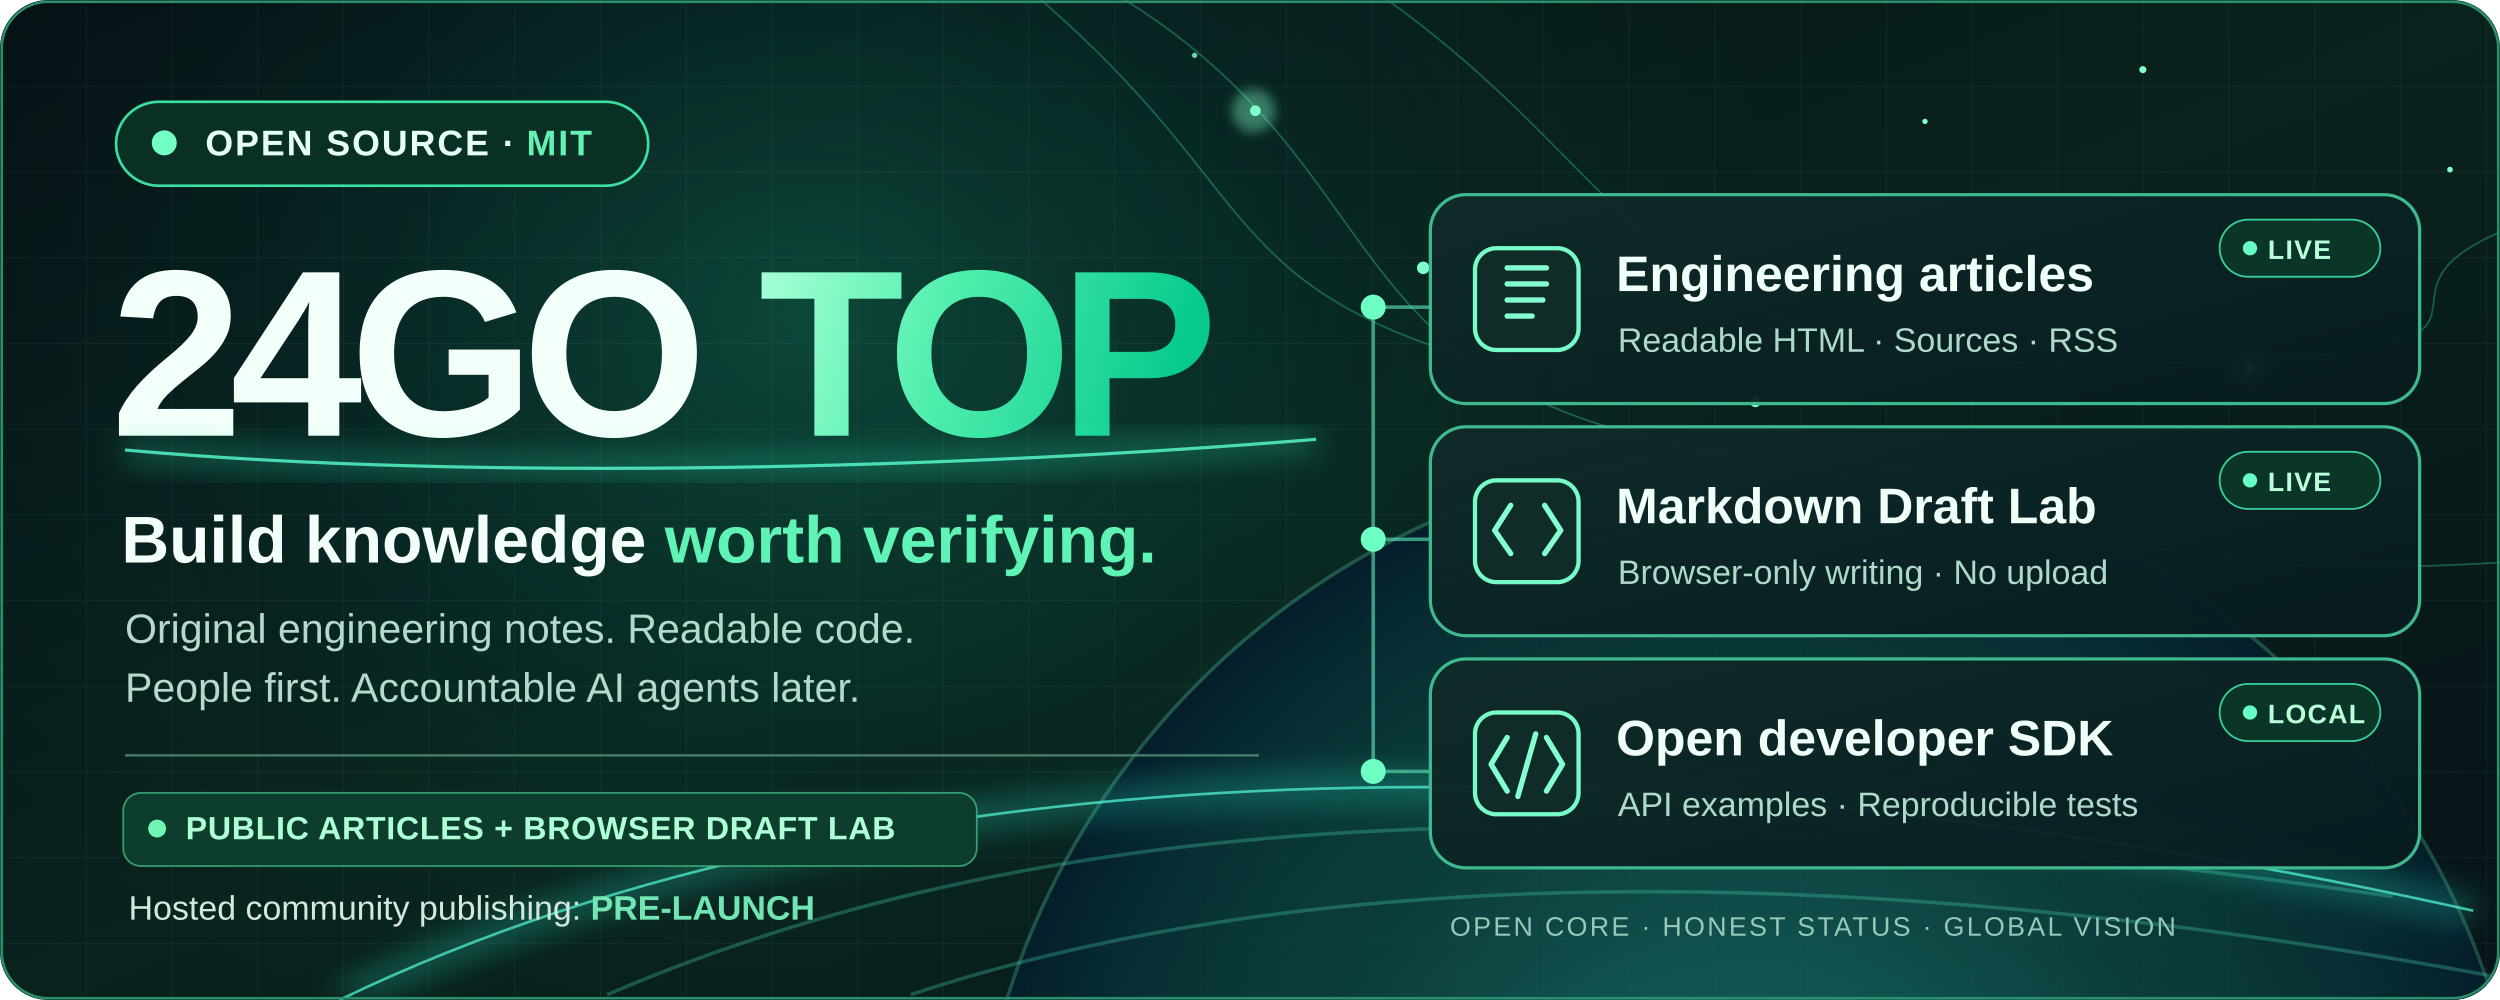
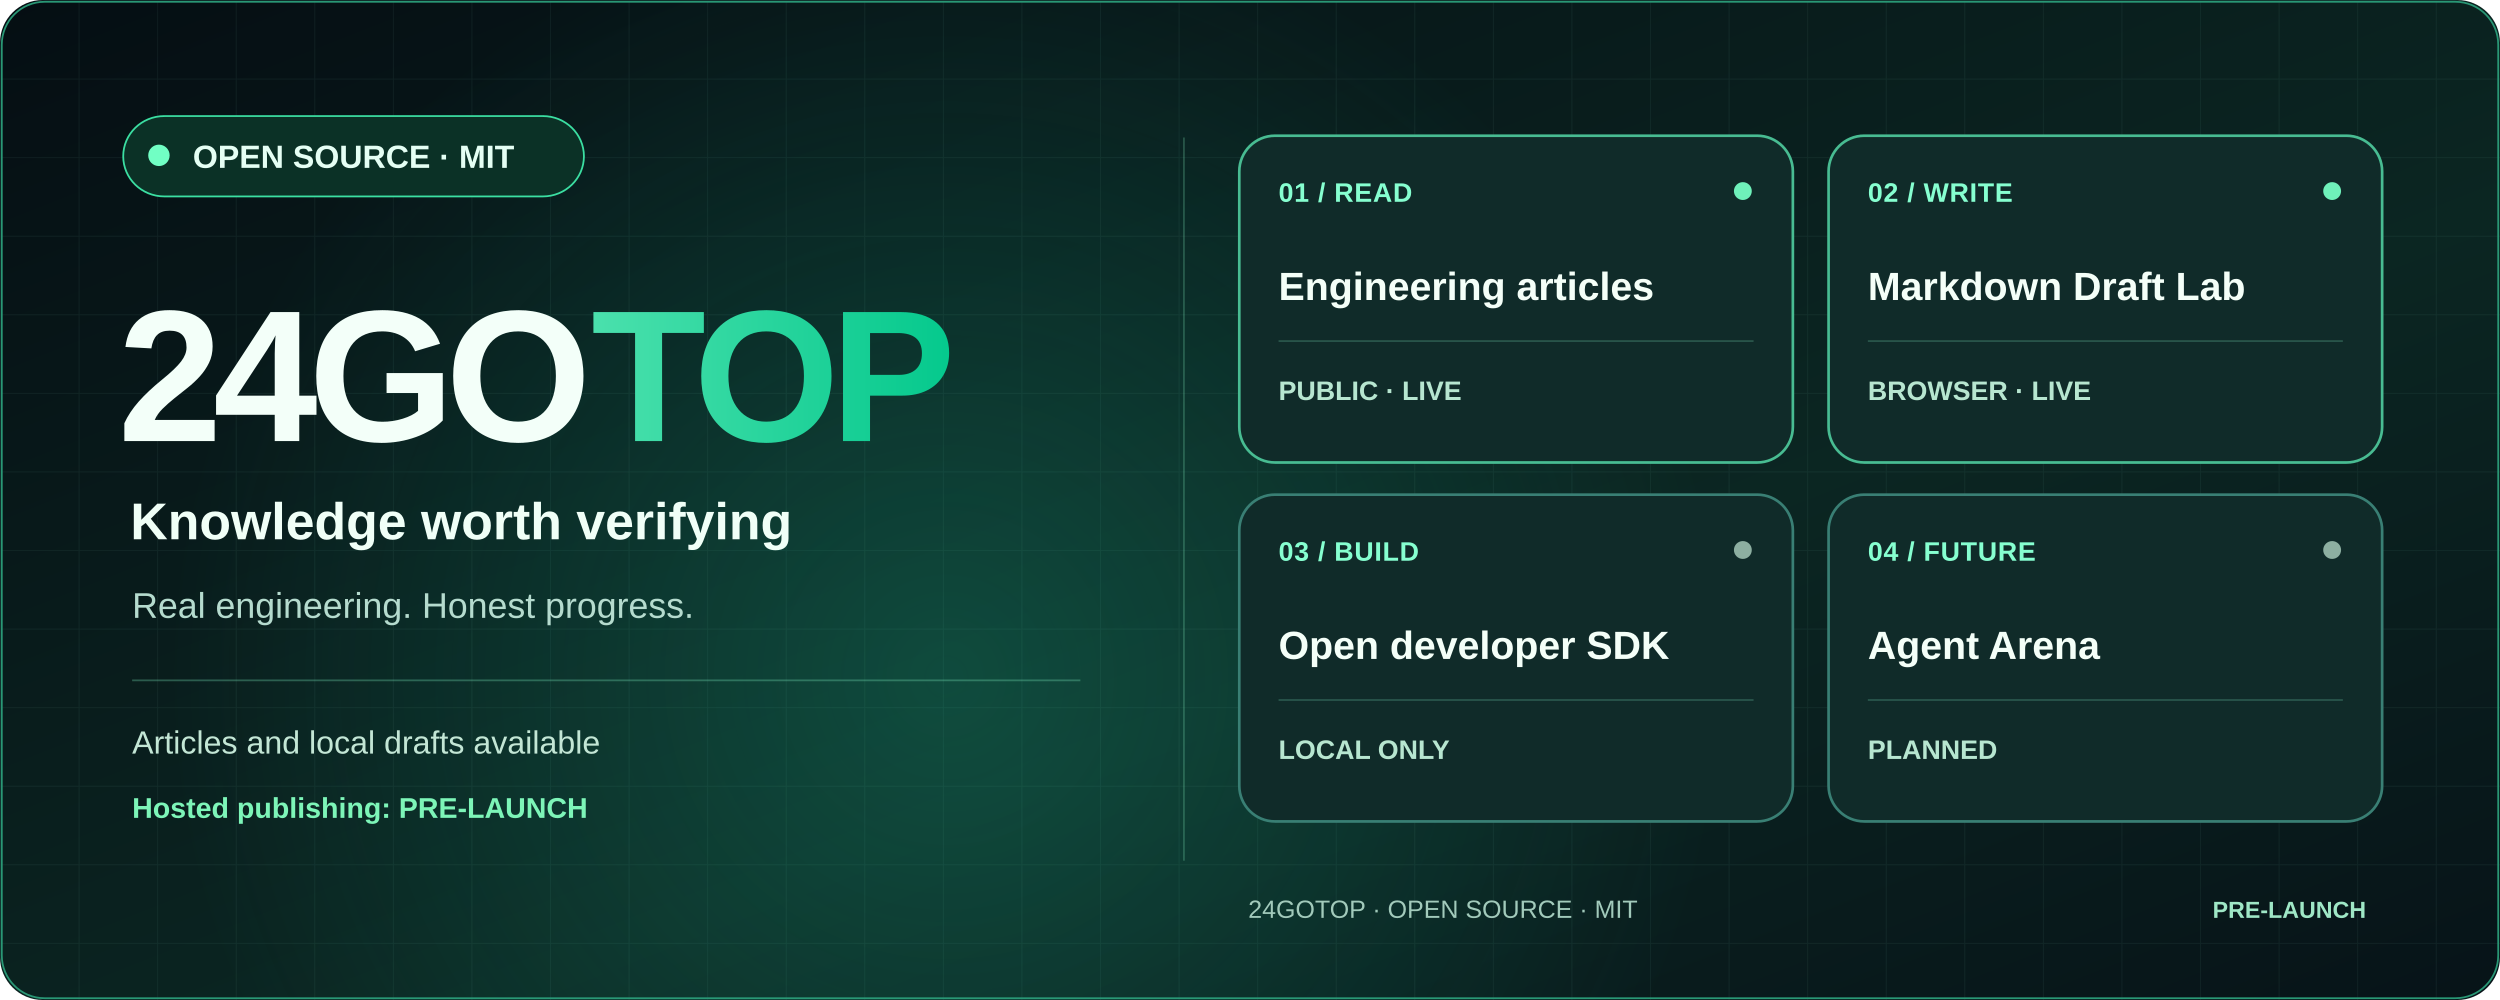
<svg xmlns="http://www.w3.org/2000/svg" width="1400" height="560" viewBox="0 0 1400 560" role="img" aria-labelledby="title desc">
  <defs>
-     <linearGradient id="background" x1="0" y1="0" x2="1" y2="1">
+     <linearGradient id="bg" x2="1" y2="1">
      <stop stop-color="#050E13" />
-       <stop offset=".5" stop-color="#09221D" />
+       <stop offset=".6" stop-color="#0B2622" />
      <stop offset="1" stop-color="#071318" />
    </linearGradient>
-     <linearGradient id="mint" x1="0" y1="0" x2="1" y2=".1">
+     <linearGradient id="mint">
      <stop stop-color="#A6FFD6" />
-       <stop offset=".45" stop-color="#4FEEAD" />
      <stop offset="1" stop-color="#05C98D" />
    </linearGradient>
-     <linearGradient id="card" x1="0" y1="0" x2="1" y2=".8">
-       <stop stop-color="#102B29" stop-opacity=".97" />
-       <stop offset="1" stop-color="#081C20" stop-opacity=".95" />
-     </linearGradient>
-     <radialGradient id="ambient">
-       <stop stop-color="#1BD19D" stop-opacity=".35" />
-       <stop offset=".55" stop-color="#0A8B71" stop-opacity=".12" />
-       <stop offset="1" stop-color="#0A8B71" stop-opacity="0" />
+     <radialGradient id="glow">
+       <stop stop-color="#20D9A5" stop-opacity=".22" />
+       <stop offset="1" stop-color="#20D9A5" stop-opacity="0" />
    </radialGradient>
-     <radialGradient id="planet">
-       <stop stop-color="#1B8B84" stop-opacity=".82" />
-       <stop offset=".63" stop-color="#0D514D" stop-opacity=".6" />
-       <stop offset="1" stop-color="#041D2A" stop-opacity=".98" />
-     </radialGradient>
-     <pattern id="grid" width="48" height="48" patternUnits="userSpaceOnUse">
-       <path d="M48 0H0V48" fill="none" stroke="#8CDABA" stroke-opacity=".065" />
+     <pattern id="grid" width="44" height="44" patternUnits="userSpaceOnUse">
+       <path d="M44 0H0V44" fill="none" stroke="#8CDABA" stroke-opacity=".07" />
    </pattern>
-     <filter id="soft-glow" x="-50%" y="-50%" width="200%" height="200%">
-       <feGaussianBlur stdDeviation="8" />
-     </filter>
-     <filter id="glow" x="-100%" y="-100%" width="300%" height="300%">
-       <feGaussianBlur stdDeviation="3" />
-     </filter>
-     <clipPath id="bounds">
-       <rect width="1400" height="560" rx="27" />
-     </clipPath>
  </defs>
-   <g clip-path="url(#bounds)">
-     <rect width="1400" height="560" fill="url(#background)" />
-     <rect x="-110" y="-270" width="1120" height="890" fill="url(#ambient)" opacity=".7" />
-     <rect width="1400" height="560" fill="url(#grid)" />
-     <circle cx="980" cy="690" r="435" fill="url(#planet)" />
-     <circle cx="980" cy="690" r="436" fill="none" stroke="#61EFC4" stroke-opacity=".25" stroke-width="2" />
-     <path d="M340 557C592 449 903 439 1340 502M510 557C736 482 1055 479 1440 555" fill="none" stroke="#47DAB0" stroke-width="2" stroke-opacity=".3" />
-     <path d="M190 560C503 409 945 412 1385 510" fill="none" stroke="#25EFC4" stroke-width="17" opacity=".26" filter="url(#soft-glow)" />
-     <path d="M190 560C503 409 945 412 1385 510" fill="none" stroke="#56FFDF" stroke-width="1.5" opacity=".68" />
-     <g fill="none" stroke="#37D7A6" opacity=".34">
-       <path d="M630 0C784 96 744 218 958 252S1191 328 1400 315" />
-       <path d="M777 0C929 109 916 208 1187 204S1306 170 1400 130" />
-       <path d="M583 0C711 111 679 162 845 207" />
+   <rect width="1400" height="560" rx="24" fill="url(#bg)" />
+   <rect width="1400" height="560" rx="24" fill="url(#grid)" />
+   <circle cx="530" cy="380" r="440" fill="url(#glow)" />
+   <rect x="1" y="1" width="1398" height="558" rx="24" fill="none" stroke="#299775" />
+   <g font-family="Arial,Helvetica,sans-serif">
+     <rect x="69" y="65" width="258" height="45" rx="23" fill="#0B3126" stroke="#3BDFA2" />
+     <circle cx="89" cy="87" r="6" fill="#71FFC4" />
+     <text x="108" y="94" font-size="18" fill="#E5FFF4" font-weight="800">OPEN SOURCE · MIT</text>
+     <text x="66" y="247" font-size="105" font-weight="900" letter-spacing="-5" fill="#F3FFF9">24GO<tspan fill="url(#mint)">TOP</tspan>
+     </text>
+     <text x="73" y="302" font-size="29" fill="#F0FFF7" font-weight="800">Knowledge worth verifying</text>
+     <text x="74" y="346" font-size="20" fill="#B5DBCE">Real engineering. Honest progress.</text>
+     <path d="M74 381H605" stroke="#7BEEBE" stroke-opacity=".3" />
+     <text x="74" y="422" font-size="18" fill="#C3E6D5">Articles and local drafts available</text>
+     <text x="74" y="458" font-size="16" fill="#7DF5B8" font-weight="750">Hosted publishing: PRE-LAUNCH</text>
+     <path d="M663 77V482" stroke="#80E8B8" stroke-opacity=".25" />
+     <g>
+       <rect x="694" y="76" width="310" height="183" rx="20" fill="#102B29" stroke="#48BC92" stroke-width="1.5" />
+       <circle cx="976" cy="107" r="5" fill="#6FF1BA" />
+       <text x="716" y="113" font-size="15" fill="#86FFD0" font-weight="800" letter-spacing=".4">01 / READ</text>
+       <text x="716" y="168" font-size="22" fill="#F4FFF8" font-weight="800">Engineering articles</text>
+       <path d="M716 191h266" stroke="#74D6B0" stroke-opacity=".25" />
+       <text x="716" y="224" font-size="15" fill="#B7E6D0" font-weight="750">PUBLIC · LIVE</text>
    </g>
-     <g fill="#81FFCC">
-       <circle cx="703" cy="62" r="3" />
-       <circle cx="797" cy="150" r="3.5" />
-       <circle cx="983" cy="225" r="3" />
-       <circle cx="1260" cy="206" r="3" />
-       <circle cx="702" cy="62" r="12" opacity=".4" filter="url(#glow)" />
-       <circle cx="1260" cy="206" r="10" opacity=".35" filter="url(#glow)" />
-       <circle cx="669" cy="31" r="1.5" opacity=".8" />
-       <circle cx="1200" cy="39" r="2" />
-       <circle cx="1078" cy="68" r="1.5" />
-       <circle cx="1372" cy="95" r="1.6" />
+     <g>
+       <rect x="1024" y="76" width="310" height="183" rx="20" fill="#102B29" stroke="#48BC92" stroke-width="1.5" />
+       <circle cx="1306" cy="107" r="5" fill="#6FF1BA" />
+       <text x="1046" y="113" font-size="15" fill="#86FFD0" font-weight="800" letter-spacing=".4">02 / WRITE</text>
+       <text x="1046" y="168" font-size="22" fill="#F4FFF8" font-weight="800">Markdown Draft Lab</text>
+       <path d="M1046 191h266" stroke="#74D6B0" stroke-opacity=".25" />
+       <text x="1046" y="224" font-size="15" fill="#B7E6D0" font-weight="750">BROWSER · LIVE</text>
    </g>
-     <g font-family="Arial, Helvetica, sans-serif">
-       <rect x="65" y="57" width="298" height="47" rx="24" fill="#0B3126" fill-opacity=".94" stroke="#3BDFA2" stroke-width="1.5" />
-       <circle cx="92" cy="80" r="7" fill="#71FFC4" />
-       <text x="115" y="87" font-size="20" font-weight="800" letter-spacing="1.1" fill="#E5FFF4">OPEN SOURCE · <tspan fill="#63F2B4">MIT</tspan>
-       </text>
-       <text x="62" y="244" font-size="133" font-weight="900" letter-spacing="-7" fill="#F3FFF9">24GO</text>
-       <text x="425" y="244" font-size="133" font-weight="900" letter-spacing="-7" fill="url(#mint)">TOP</text>
-       <path d="M70 252C270 270 544 262 737 246" fill="none" stroke="#2BFAC0" stroke-width="14" opacity=".26" filter="url(#soft-glow)" />
-       <path d="M70 252C270 270 544 262 737 246" fill="none" stroke="#59FFD0" stroke-width="1.8" opacity=".8" />
-       <text x="68" y="315" font-size="37" font-weight="800" fill="#F4FFF9">Build knowledge <tspan fill="#60F3B6">worth verifying.</tspan>
-       </text>
-       <text x="70" y="360" font-size="23" fill="#B5D9CD">Original engineering notes. Readable code.</text>
-       <text x="70" y="393" font-size="23" fill="#B5D9CD">People first. Accountable AI agents later.</text>
-       <path d="M70 423H705" stroke="#528E79" stroke-width="1.4" stroke-opacity=".8" />
-       <rect x="69" y="444" width="478" height="41" rx="10" fill="#0D3E2D" stroke="#48C992" stroke-opacity=".7" />
-       <circle cx="88" cy="464" r="5" fill="#72F5B4" />
-       <text x="104" y="470" font-size="18" font-weight="800" letter-spacing=".4" fill="#AEFFD6">PUBLIC ARTICLES + BROWSER DRAFT LAB</text>
-       <text x="72" y="515" font-size="19" fill="#D4E8DF">Hosted community publishing: <tspan fill="#72E6B2" font-weight="800">PRE-LAUNCH</tspan>
-       </text>
+     <g>
+       <rect x="694" y="277" width="310" height="183" rx="20" fill="#102B29" stroke="#397F74" stroke-width="1.5" />
+       <circle cx="976" cy="308" r="5" fill="#8DAFA1" />
+       <text x="716" y="314" font-size="15" fill="#86FFD0" font-weight="800" letter-spacing=".4">03 / BUILD</text>
+       <text x="716" y="369" font-size="22" fill="#F4FFF8" font-weight="800">Open developer SDK</text>
+       <path d="M716 392h266" stroke="#74D6B0" stroke-opacity=".25" />
+       <text x="716" y="425" font-size="15" fill="#B7E6D0" font-weight="750">LOCAL ONLY</text>
    </g>
-     <g stroke="#56D9AD" fill="none" opacity=".66" stroke-width="2">
-       <path d="M769 172V432" />
-       <path d="M769 172H801M769 302H801M769 432H801" />
+     <g>
+       <rect x="1024" y="277" width="310" height="183" rx="20" fill="#102B29" stroke="#397F74" stroke-width="1.5" />
+       <circle cx="1306" cy="308" r="5" fill="#8DAFA1" />
+       <text x="1046" y="314" font-size="15" fill="#86FFD0" font-weight="800" letter-spacing=".4">04 / FUTURE</text>
+       <text x="1046" y="369" font-size="22" fill="#F4FFF8" font-weight="800">Agent Arena</text>
+       <path d="M1046 392h266" stroke="#74D6B0" stroke-opacity=".25" />
+       <text x="1046" y="425" font-size="15" fill="#B7E6D0" font-weight="750">PLANNED</text>
    </g>
-     <g fill="#6EFFC4">
-       <circle cx="769" cy="172" r="7" />
-       <circle cx="769" cy="302" r="7" />
-       <circle cx="769" cy="432" r="7" />
-     </g>
-     <g fill="url(#card)" stroke="#3EBA8E" stroke-width="1.8">
-       <rect x="801" y="109" width="554" height="117" rx="20" />
-       <rect x="801" y="239" width="554" height="117" rx="20" />
-       <rect x="801" y="369" width="554" height="117" rx="20" />
-     </g>
-     <g fill="#102C29" stroke="#77FBC8" stroke-width="2.4">
-       <rect x="826" y="139" width="58" height="57" rx="12" />
-       <rect x="826" y="269" width="58" height="57" rx="12" />
-       <rect x="826" y="399" width="58" height="57" rx="12" />
-     </g>
-     <g fill="none" stroke="#83FFD0" stroke-width="3" stroke-linecap="round" stroke-linejoin="round">
-       <path d="M844 150H866M844 159H866M844 168H864M844 177H858" />
-       <path d="M846 283L837 297L846 310M865 283L874 297L865 310" />
-       <path d="M844 413L835 428L844 443M866 413L875 428L866 443M860 411L850 446" />
-     </g>
-     <g font-family="Arial, Helvetica, sans-serif">
-       <g fill="#F1FFF9" font-size="28" font-weight="800">
-         <text x="905" y="163">Engineering articles</text>
-         <text x="905" y="293">Markdown Draft Lab</text>
-         <text x="905" y="423">Open developer SDK</text>
-       </g>
-       <g fill="#AEDACB" font-size="19">
-         <text x="906" y="197">Readable HTML · Sources · RSS</text>
-         <text x="906" y="327">Browser-only writing · No upload</text>
-         <text x="906" y="457">API examples · Reproducible tests</text>
-       </g>
-       <g>
-         <rect x="1243" y="123" width="90" height="32" rx="16" fill="#0B3529" stroke="#35D39A" />
-         <rect x="1243" y="253" width="90" height="32" rx="16" fill="#0B3529" stroke="#35D39A" />
-         <rect x="1243" y="383" width="90" height="32" rx="16" fill="#0B3529" stroke="#35D39A" />
-         <circle cx="1260" cy="139" r="4" fill="#66FFC5" />
-         <circle cx="1260" cy="269" r="4" fill="#66FFC5" />
-         <circle cx="1260" cy="399" r="4" fill="#66FFC5" />
-         <g fill="#B9FFD8" font-size="15" font-weight="800" letter-spacing=".7">
-           <text x="1270" y="145">LIVE</text>
-           <text x="1270" y="275">LIVE</text>
-           <text x="1270" y="405">LOCAL</text>
-         </g>
-       </g>
-       <text x="812" y="524" font-size="15" letter-spacing="1.3" fill="#96C8B7">OPEN CORE · HONEST STATUS · GLOBAL VISION</text>
-     </g>
+     <text x="699" y="514" font-size="14" fill="#A2CABB">24GOTOP · OPEN SOURCE · MIT</text>
+     <text x="1325" y="514" font-size="13" font-weight="700" text-anchor="end" fill="#9FE7C6">PRE-LAUNCH</text>
  </g>
-   <rect x="1" y="1" width="1398" height="558" rx="26" fill="none" stroke="#2A906B" stroke-width="1.4" />
</svg>
